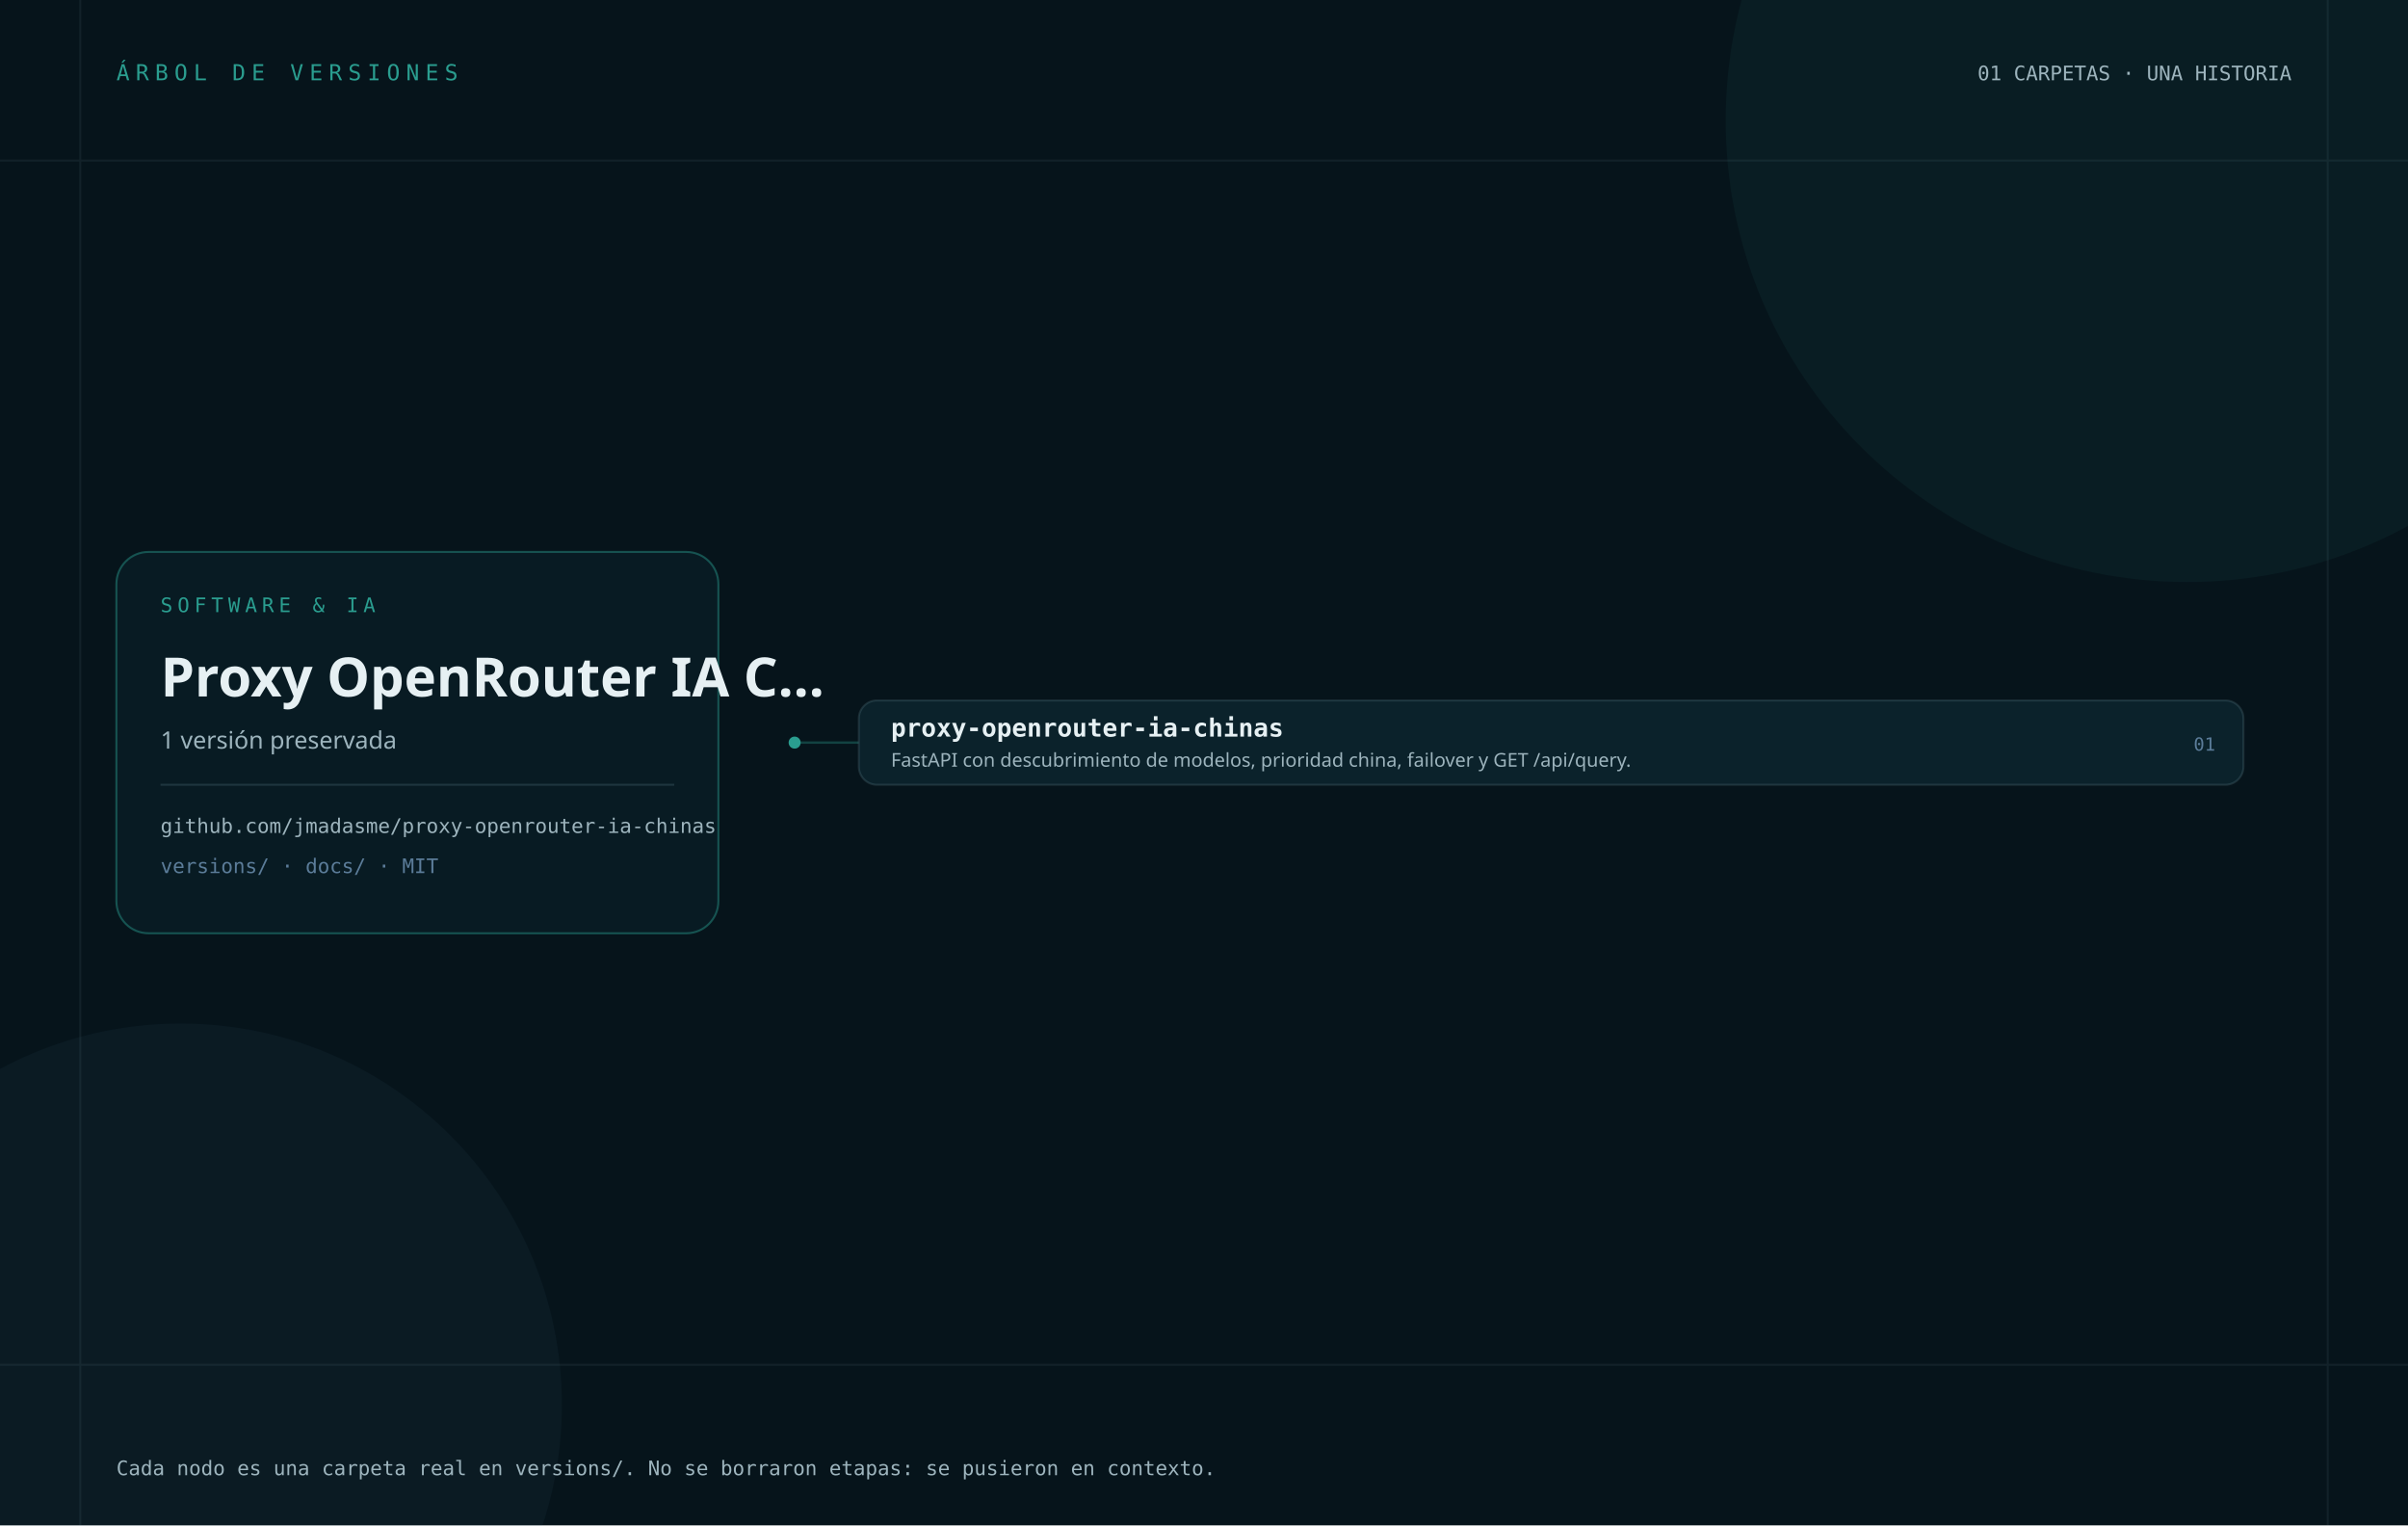
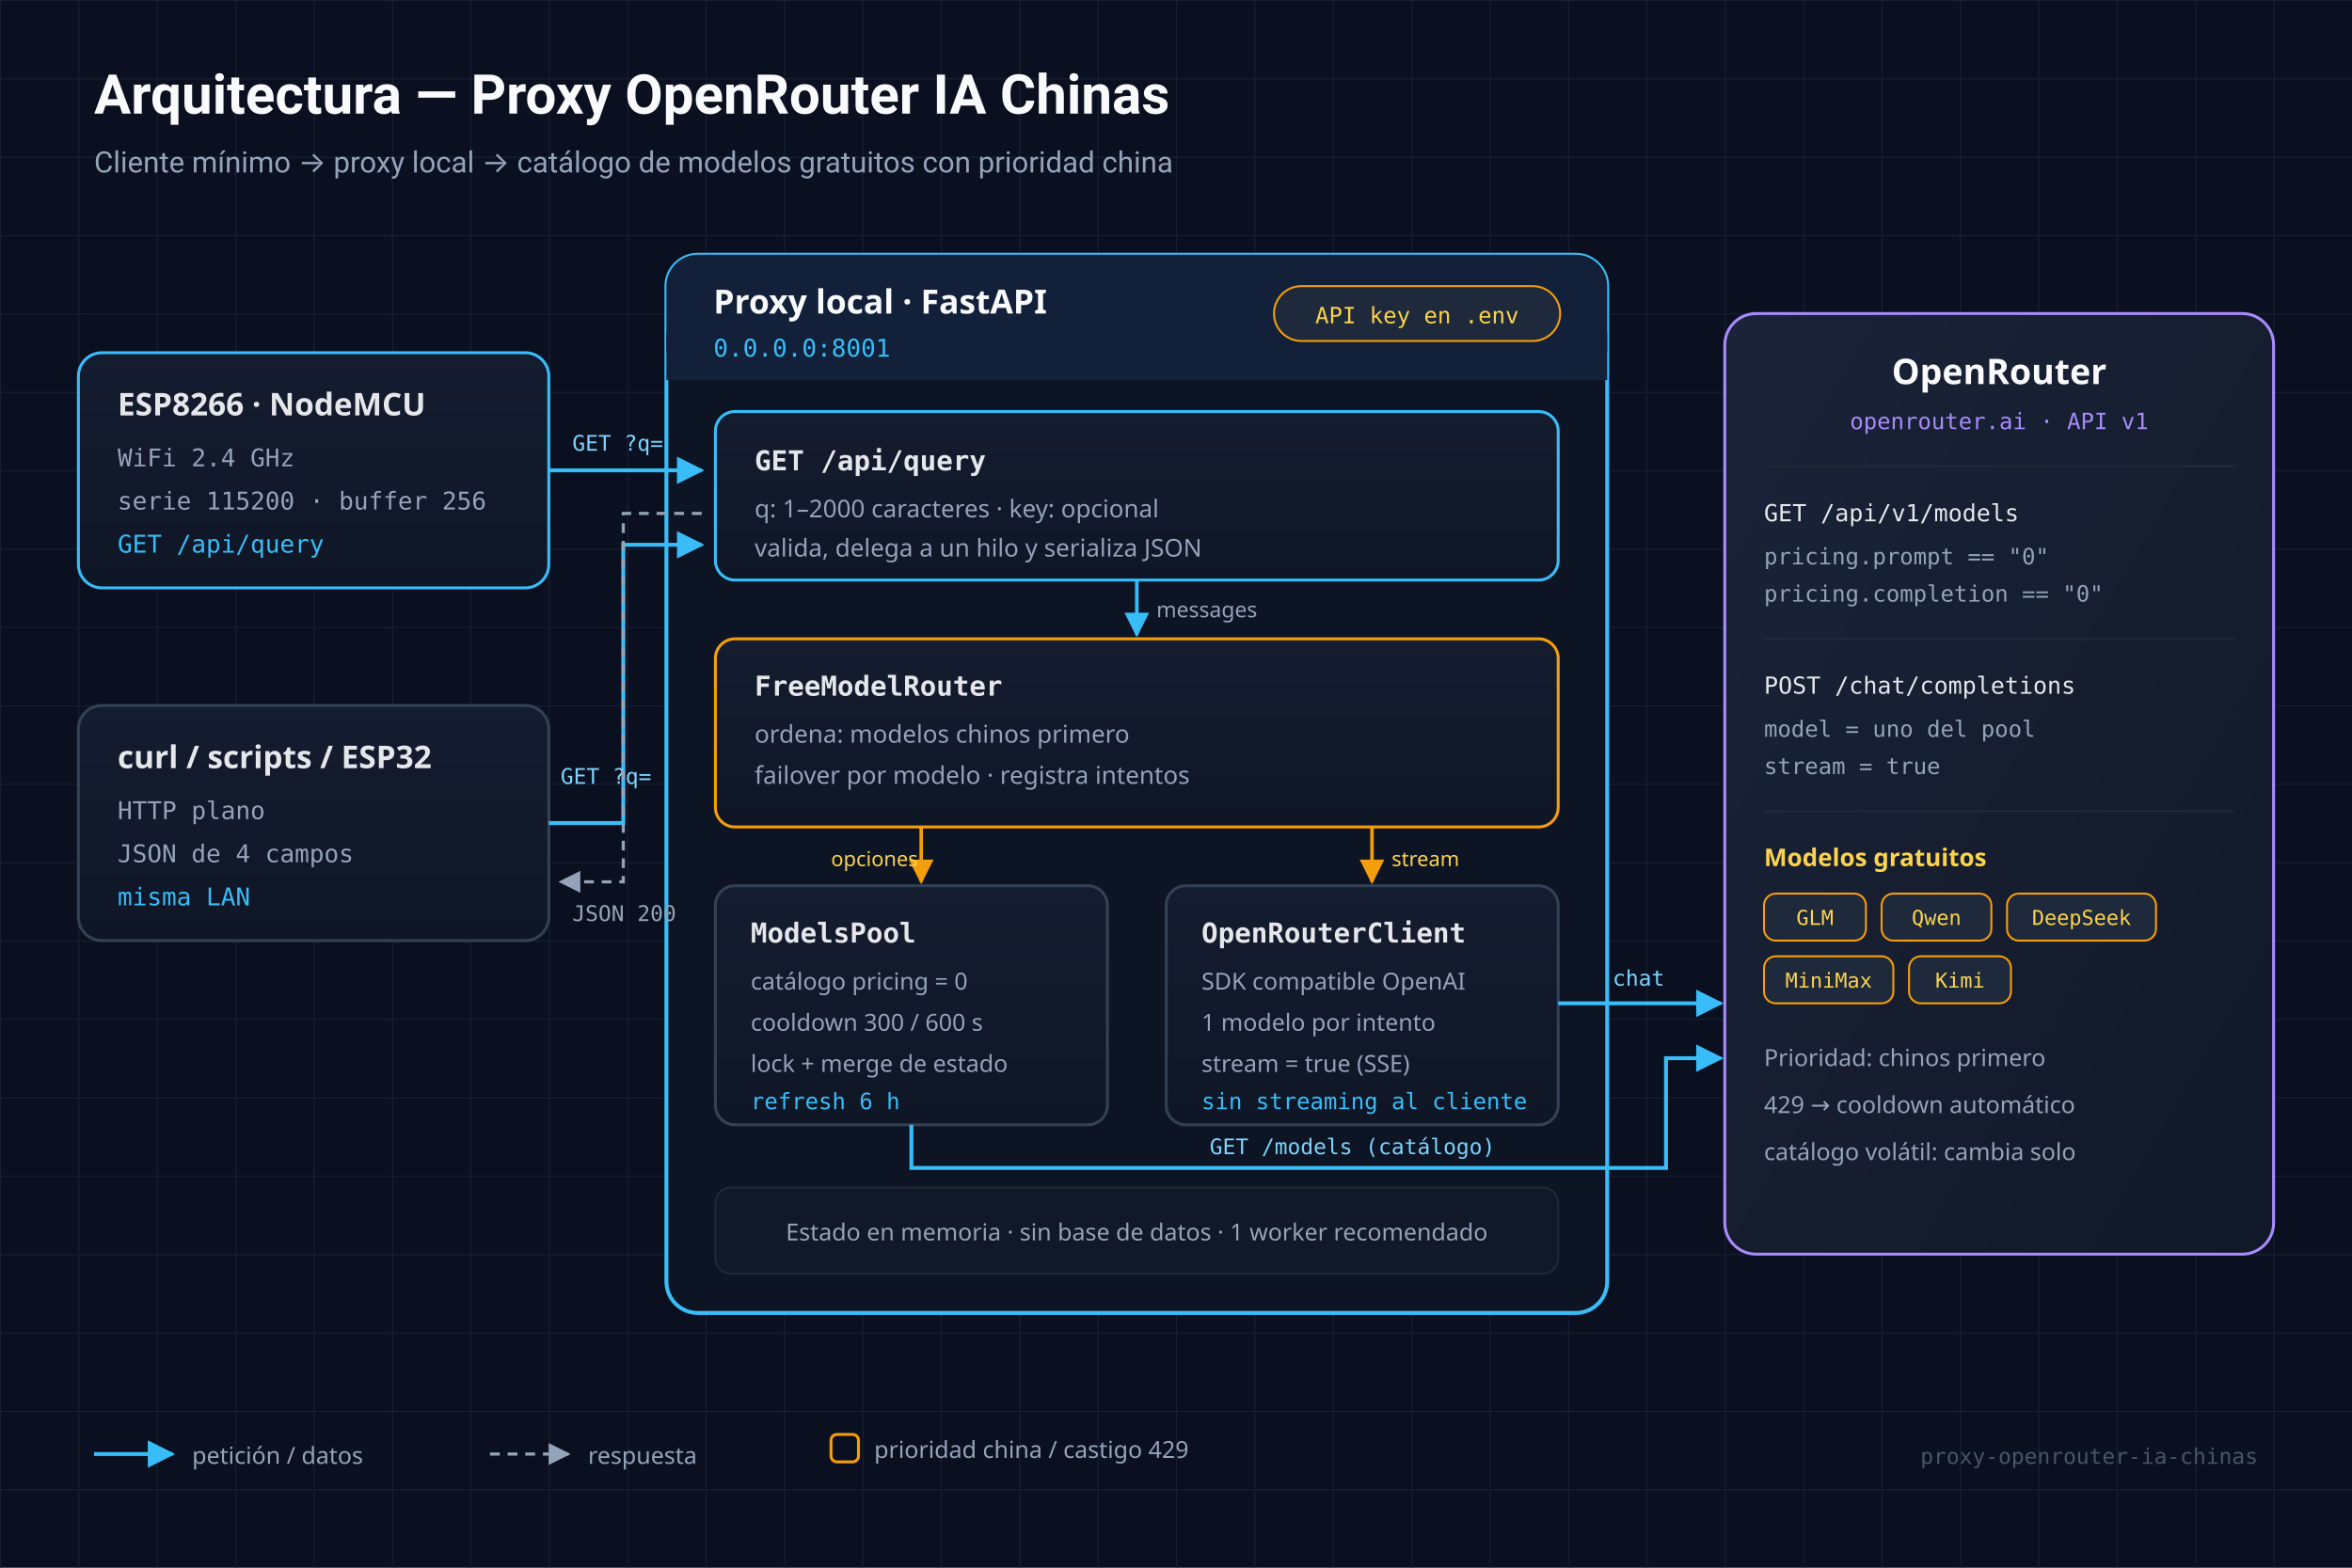
- <svg xmlns="http://www.w3.org/2000/svg" width="1200" height="760" viewBox="0 0 1200 760" role="img" aria-label="Árbol de versiones de Proxy OpenRouter IA Chinas">
-   <rect width="1200" height="760" fill="#06141b" />
-   <circle cx="1090" cy="60" r="230" fill="#2A9D8F" opacity=".07" />
-   <circle cx="90" cy="700" r="190" fill="#457B9D" opacity=".07" />
-   <g stroke="rgba(148, 190, 200, .16)" stroke-width="1" opacity=".5">
-     <path d="M0 80H1200M0 680H1200M40 0V760M1160 0V760" />
-   </g>
-   <text x="58" y="40" fill="#2A9D8F" font-family="monospace" font-size="11" letter-spacing="3">ÁRBOL DE VERSIONES</text>
-   <text x="1142" y="40" text-anchor="end" fill="#9db4bd" font-family="monospace" font-size="10">01 CARPETAS · UNA HISTORIA</text>
-   <rect x="58" y="275" width="300" height="190" rx="16" fill="#081b23" stroke="#2A9D8F" stroke-opacity=".45" />
-   <text x="80" y="305" fill="#2A9D8F" font-family="monospace" font-size="10" letter-spacing="2.4">SOFTWARE &amp; IA</text>
-   <text x="80" y="347" fill="#e6f0f3" font-family="sans-serif" font-size="27" font-weight="700">Proxy OpenRouter IA C…</text>
-   <text x="80" y="373" fill="#9db4bd" font-family="sans-serif" font-size="12">1 versión preservada</text>
-   <line x1="80" y1="391" x2="336" y2="391" stroke="rgba(148, 190, 200, .16)" />
-   <text x="80" y="415" fill="#9db4bd" font-family="monospace" font-size="10">github.com/jmadasme/proxy-openrouter-ia-chinas</text>
-   <text x="80" y="435" fill="#5B7C99" font-family="monospace" font-size="10">versions/ · docs/ · MIT</text>
-   <path d="M396 370 V370 H428" fill="none" stroke="#2A9D8F" stroke-opacity=".34" stroke-width="1.2" />
-   <circle cx="396" cy="370" r="3" fill="#2A9D8F" />
-   <rect x="428" y="349" width="690" height="42" rx="9" fill="#0b222b" stroke="rgba(148, 190, 200, .16)" />
-   <text x="444" y="367" fill="#e6f0f3" font-family="monospace" font-size="12.5" font-weight="600">proxy-openrouter-ia-chinas</text>
-   <text x="444" y="382" fill="#9db4bd" font-family="sans-serif" font-size="9.5">FastAPI con descubrimiento de modelos, prioridad china, failover y GET /api/query.</text>
-   <text x="1104" y="374" text-anchor="end" fill="#5B7C99" font-family="monospace" font-size="9">01</text>
-   <text x="58" y="735" fill="#9db4bd" font-family="monospace" font-size="10">Cada nodo es una carpeta real en versions/. No se borraron etapas: se pusieron en contexto.</text>
+ <svg xmlns="http://www.w3.org/2000/svg" width="1200" height="800" viewBox="0 0 1200 800" role="img" aria-labelledby="title desc">
+   <defs>
+     <pattern id="grid" width="40" height="40" patternUnits="userSpaceOnUse">
+       <path d="M 40 0 L 0 0 0 40" fill="none" stroke="#172033" stroke-width="1" />
+     </pattern>
+     <marker id="arrow" viewBox="0 0 10 10" refX="9" refY="5" markerWidth="7" markerHeight="7" orient="auto-start-reverse">
+       <path d="M 0 0 L 10 5 L 0 10 z" fill="#38BDF8" />
+     </marker>
+     <marker id="arrowAmber" viewBox="0 0 10 10" refX="9" refY="5" markerWidth="7" markerHeight="7" orient="auto-start-reverse">
+       <path d="M 0 0 L 10 5 L 0 10 z" fill="#F59E0B" />
+     </marker>
+     <marker id="arrowMuted" viewBox="0 0 10 10" refX="9" refY="5" markerWidth="7" markerHeight="7" orient="auto-start-reverse">
+       <path d="M 0 0 L 10 5 L 0 10 z" fill="#94A3B8" />
+     </marker>
+     <linearGradient id="panel" x1="0" y1="0" x2="0" y2="1">
+       <stop offset="0%" stop-color="#141C2F" />
+       <stop offset="100%" stop-color="#0F1626" />
+     </linearGradient>
+     <linearGradient id="cloud" x1="0" y1="0" x2="1" y2="1">
+       <stop offset="0%" stop-color="#1A2338" />
+       <stop offset="100%" stop-color="#111827" />
+     </linearGradient>
+   </defs>
+   <rect width="1200" height="800" fill="#0B1020" />
+   <rect width="1200" height="800" fill="url(#grid)" />
+   <text x="48" y="58" font-family="ui-sans-serif, system-ui, -apple-system, Segoe UI, Roboto, sans-serif" font-size="28" font-weight="700" fill="#F8FAFC">Arquitectura — Proxy OpenRouter IA Chinas</text>
+   <text x="48" y="88" font-family="ui-sans-serif, system-ui, -apple-system, Segoe UI, Roboto, sans-serif" font-size="15" fill="#94A3B8">Cliente mínimo → proxy local → catálogo de modelos gratuitos con prioridad china</text>
+   <rect x="40" y="180" width="240" height="120" rx="12" fill="url(#panel)" stroke="#38BDF8" stroke-width="1.5" />
+   <text x="60" y="212" font-family="ui-sans-serif, system-ui, sans-serif" font-size="16" font-weight="700" fill="#E5E7EB">ESP8266 · NodeMCU</text>
+   <text x="60" y="238" font-family="ui-monospace, SFMono-Regular, Menlo, monospace" font-size="12.5" fill="#94A3B8">WiFi 2.4 GHz</text>
+   <text x="60" y="260" font-family="ui-monospace, SFMono-Regular, Menlo, monospace" font-size="12.5" fill="#94A3B8">serie 115200 · buffer 256</text>
+   <text x="60" y="282" font-family="ui-monospace, SFMono-Regular, Menlo, monospace" font-size="12.5" fill="#38BDF8">GET /api/query</text>
+   <rect x="40" y="360" width="240" height="120" rx="12" fill="url(#panel)" stroke="#334155" stroke-width="1.5" />
+   <text x="60" y="392" font-family="ui-sans-serif, system-ui, sans-serif" font-size="16" font-weight="700" fill="#E5E7EB">curl / scripts / ESP32</text>
+   <text x="60" y="418" font-family="ui-monospace, SFMono-Regular, Menlo, monospace" font-size="12.5" fill="#94A3B8">HTTP plano</text>
+   <text x="60" y="440" font-family="ui-monospace, SFMono-Regular, Menlo, monospace" font-size="12.5" fill="#94A3B8">JSON de 4 campos</text>
+   <text x="60" y="462" font-family="ui-monospace, SFMono-Regular, Menlo, monospace" font-size="12.5" fill="#38BDF8">misma LAN</text>
+   <rect x="340" y="130" width="480" height="540" rx="16" fill="#0D1424" stroke="#38BDF8" stroke-width="2" />
+   <rect x="340" y="130" width="480" height="64" rx="16" fill="#12203A" />
+   <rect x="340" y="170" width="480" height="24" fill="#12203A" />
+   <text x="364" y="160" font-family="ui-sans-serif, system-ui, sans-serif" font-size="17" font-weight="700" fill="#F8FAFC">Proxy local · FastAPI</text>
+   <text x="364" y="182" font-family="ui-monospace, SFMono-Regular, Menlo, monospace" font-size="12.5" fill="#38BDF8">0.0.0.0:8001</text>
+   <rect x="650" y="146" width="146" height="28" rx="14" fill="#1E293B" stroke="#F59E0B" stroke-width="1" />
+   <text x="723" y="165" text-anchor="middle" font-family="ui-monospace, SFMono-Regular, Menlo, monospace" font-size="11.5" fill="#FCD34D">API key en .env</text>
+   <rect x="365" y="210" width="430" height="86" rx="10" fill="url(#panel)" stroke="#38BDF8" stroke-width="1.5" />
+   <text x="385" y="240" font-family="ui-monospace, SFMono-Regular, Menlo, monospace" font-size="14" font-weight="700" fill="#E5E7EB">GET /api/query</text>
+   <text x="385" y="264" font-family="ui-sans-serif, system-ui, sans-serif" font-size="12.5" fill="#94A3B8">q: 1–2000 caracteres · key: opcional</text>
+   <text x="385" y="284" font-family="ui-sans-serif, system-ui, sans-serif" font-size="12.5" fill="#94A3B8">valida, delega a un hilo y serializa JSON</text>
+   <rect x="365" y="326" width="430" height="96" rx="10" fill="url(#panel)" stroke="#F59E0B" stroke-width="1.5" />
+   <text x="385" y="355" font-family="ui-monospace, SFMono-Regular, Menlo, monospace" font-size="14" font-weight="700" fill="#E5E7EB">FreeModelRouter</text>
+   <text x="385" y="379" font-family="ui-sans-serif, system-ui, sans-serif" font-size="12.5" fill="#94A3B8">ordena: modelos chinos primero</text>
+   <text x="385" y="400" font-family="ui-sans-serif, system-ui, sans-serif" font-size="12.5" fill="#94A3B8">failover por modelo · registra intentos</text>
+   <rect x="365" y="452" width="200" height="122" rx="10" fill="url(#panel)" stroke="#334155" stroke-width="1.5" />
+   <text x="383" y="481" font-family="ui-monospace, SFMono-Regular, Menlo, monospace" font-size="14" font-weight="700" fill="#E5E7EB">ModelsPool</text>
+   <text x="383" y="505" font-family="ui-sans-serif, system-ui, sans-serif" font-size="12" fill="#94A3B8">catálogo pricing = 0</text>
+   <text x="383" y="526" font-family="ui-sans-serif, system-ui, sans-serif" font-size="12" fill="#94A3B8">cooldown 300 / 600 s</text>
+   <text x="383" y="547" font-family="ui-sans-serif, system-ui, sans-serif" font-size="12" fill="#94A3B8">lock + merge de estado</text>
+   <text x="383" y="566" font-family="ui-monospace, SFMono-Regular, Menlo, monospace" font-size="11.5" fill="#38BDF8">refresh 6 h</text>
+   <rect x="595" y="452" width="200" height="122" rx="10" fill="url(#panel)" stroke="#334155" stroke-width="1.5" />
+   <text x="613" y="481" font-family="ui-monospace, SFMono-Regular, Menlo, monospace" font-size="14" font-weight="700" fill="#E5E7EB">OpenRouterClient</text>
+   <text x="613" y="505" font-family="ui-sans-serif, system-ui, sans-serif" font-size="12" fill="#94A3B8">SDK compatible OpenAI</text>
+   <text x="613" y="526" font-family="ui-sans-serif, system-ui, sans-serif" font-size="12" fill="#94A3B8">1 modelo por intento</text>
+   <text x="613" y="547" font-family="ui-sans-serif, system-ui, sans-serif" font-size="12" fill="#94A3B8">stream = true (SSE)</text>
+   <text x="613" y="566" font-family="ui-monospace, SFMono-Regular, Menlo, monospace" font-size="11.5" fill="#38BDF8">sin streaming al cliente</text>
+   <rect x="365" y="606" width="430" height="44" rx="8" fill="#111827" stroke="#1F2937" stroke-width="1" />
+   <text x="580" y="633" text-anchor="middle" font-family="ui-sans-serif, system-ui, sans-serif" font-size="12" fill="#94A3B8">Estado en memoria · sin base de datos · 1 worker recomendado</text>
+   <rect x="880" y="160" width="280" height="480" rx="16" fill="url(#cloud)" stroke="#A78BFA" stroke-width="1.5" />
+   <text x="1020" y="196" text-anchor="middle" font-family="ui-sans-serif, system-ui, sans-serif" font-size="18" font-weight="700" fill="#F8FAFC">OpenRouter</text>
+   <text x="1020" y="219" text-anchor="middle" font-family="ui-monospace, SFMono-Regular, Menlo, monospace" font-size="11.5" fill="#A78BFA">openrouter.ai · API v1</text>
+   <line x1="900" y1="238" x2="1140" y2="238" stroke="#1F2937" stroke-width="1" />
+   <text x="900" y="266" font-family="ui-monospace, SFMono-Regular, Menlo, monospace" font-size="12" fill="#E5E7EB">GET /api/v1/models</text>
+   <text x="900" y="288" font-family="ui-monospace, SFMono-Regular, Menlo, monospace" font-size="11.5" fill="#94A3B8">pricing.prompt == "0"</text>
+   <text x="900" y="307" font-family="ui-monospace, SFMono-Regular, Menlo, monospace" font-size="11.5" fill="#94A3B8">pricing.completion == "0"</text>
+   <line x1="900" y1="326" x2="1140" y2="326" stroke="#1F2937" stroke-width="1" />
+   <text x="900" y="354" font-family="ui-monospace, SFMono-Regular, Menlo, monospace" font-size="12" fill="#E5E7EB">POST /chat/completions</text>
+   <text x="900" y="376" font-family="ui-monospace, SFMono-Regular, Menlo, monospace" font-size="11.5" fill="#94A3B8">model = uno del pool</text>
+   <text x="900" y="395" font-family="ui-monospace, SFMono-Regular, Menlo, monospace" font-size="11.5" fill="#94A3B8">stream = true</text>
+   <line x1="900" y1="414" x2="1140" y2="414" stroke="#1F2937" stroke-width="1" />
+   <text x="900" y="442" font-family="ui-sans-serif, system-ui, sans-serif" font-size="12.5" font-weight="700" fill="#FCD34D">Modelos gratuitos</text>
+   <rect x="900" y="456" width="52" height="24" rx="6" fill="#1E293B" stroke="#F59E0B" stroke-width="1" />
+   <text x="926" y="472" text-anchor="middle" font-family="ui-monospace, SFMono-Regular, Menlo, monospace" font-size="10.5" fill="#FCD34D">GLM</text>
+   <rect x="960" y="456" width="56" height="24" rx="6" fill="#1E293B" stroke="#F59E0B" stroke-width="1" />
+   <text x="988" y="472" text-anchor="middle" font-family="ui-monospace, SFMono-Regular, Menlo, monospace" font-size="10.5" fill="#FCD34D">Qwen</text>
+   <rect x="1024" y="456" width="76" height="24" rx="6" fill="#1E293B" stroke="#F59E0B" stroke-width="1" />
+   <text x="1062" y="472" text-anchor="middle" font-family="ui-monospace, SFMono-Regular, Menlo, monospace" font-size="10.5" fill="#FCD34D">DeepSeek</text>
+   <rect x="900" y="488" width="66" height="24" rx="6" fill="#1E293B" stroke="#F59E0B" stroke-width="1" />
+   <text x="933" y="504" text-anchor="middle" font-family="ui-monospace, SFMono-Regular, Menlo, monospace" font-size="10.5" fill="#FCD34D">MiniMax</text>
+   <rect x="974" y="488" width="52" height="24" rx="6" fill="#1E293B" stroke="#F59E0B" stroke-width="1" />
+   <text x="1000" y="504" text-anchor="middle" font-family="ui-monospace, SFMono-Regular, Menlo, monospace" font-size="10.5" fill="#FCD34D">Kimi</text>
+   <text x="900" y="544" font-family="ui-sans-serif, system-ui, sans-serif" font-size="12" fill="#94A3B8">Prioridad: chinos primero</text>
+   <text x="900" y="568" font-family="ui-sans-serif, system-ui, sans-serif" font-size="12" fill="#94A3B8">429 → cooldown automático</text>
+   <text x="900" y="592" font-family="ui-sans-serif, system-ui, sans-serif" font-size="12" fill="#94A3B8">catálogo volátil: cambia solo</text>
+   <line x1="280" y1="240" x2="358" y2="240" stroke="#38BDF8" stroke-width="2" marker-end="url(#arrow)" />
+   <text x="292" y="230" font-family="ui-monospace, SFMono-Regular, Menlo, monospace" font-size="11" fill="#7DD3FC">GET ?q=</text>
+   <path d="M 280 420 L 318 420 L 318 278 L 358 278" fill="none" stroke="#38BDF8" stroke-width="2" marker-end="url(#arrow)" />
+   <text x="286" y="400" font-family="ui-monospace, SFMono-Regular, Menlo, monospace" font-size="11" fill="#7DD3FC">GET ?q=</text>
+   <path d="M 358 262 L 318 262 L 318 450 L 286 450" fill="none" stroke="#94A3B8" stroke-width="1.6" stroke-dasharray="5 4" marker-end="url(#arrowMuted)" />
+   <text x="292" y="470" font-family="ui-monospace, SFMono-Regular, Menlo, monospace" font-size="11" fill="#94A3B8">JSON 200</text>
+   <line x1="580" y1="296" x2="580" y2="324" stroke="#38BDF8" stroke-width="1.8" marker-end="url(#arrow)" />
+   <text x="590" y="315" font-family="ui-sans-serif, system-ui, sans-serif" font-size="11" fill="#94A3B8">messages</text>
+   <path d="M 470 422 L 470 450" fill="none" stroke="#F59E0B" stroke-width="1.8" marker-end="url(#arrowAmber)" />
+   <text x="424" y="442" font-family="ui-sans-serif, system-ui, sans-serif" font-size="10.5" fill="#FCD34D">opciones</text>
+   <path d="M 700 422 L 700 450" fill="none" stroke="#F59E0B" stroke-width="1.8" marker-end="url(#arrowAmber)" />
+   <text x="710" y="442" font-family="ui-sans-serif, system-ui, sans-serif" font-size="10.5" fill="#FCD34D">stream</text>
+   <path d="M 465 574 L 465 596 L 850 596 L 850 540 L 878 540" fill="none" stroke="#38BDF8" stroke-width="2" marker-end="url(#arrow)" />
+   <text x="690" y="589" text-anchor="middle" font-family="ui-monospace, SFMono-Regular, Menlo, monospace" font-size="11" fill="#7DD3FC">GET /models (catálogo)</text>
+   <line x1="795" y1="512" x2="878" y2="512" stroke="#38BDF8" stroke-width="2" marker-end="url(#arrow)" />
+   <text x="836" y="503" text-anchor="middle" font-family="ui-monospace, SFMono-Regular, Menlo, monospace" font-size="11" fill="#7DD3FC">chat</text>
+   <line x1="48" y1="742" x2="88" y2="742" stroke="#38BDF8" stroke-width="2" marker-end="url(#arrow)" />
+   <text x="98" y="747" font-family="ui-sans-serif, system-ui, sans-serif" font-size="12" fill="#94A3B8">petición / datos</text>
+   <line x1="250" y1="742" x2="290" y2="742" stroke="#94A3B8" stroke-width="1.6" stroke-dasharray="5 4" marker-end="url(#arrowMuted)" />
+   <text x="300" y="747" font-family="ui-sans-serif, system-ui, sans-serif" font-size="12" fill="#94A3B8">respuesta</text>
+   <rect x="424" y="732" width="14" height="14" rx="3" fill="none" stroke="#F59E0B" stroke-width="1.5" />
+   <text x="446" y="744" font-family="ui-sans-serif, system-ui, sans-serif" font-size="12" fill="#94A3B8">prioridad china / castigo 429</text>
+   <text x="1152" y="747" text-anchor="end" font-family="ui-monospace, SFMono-Regular, Menlo, monospace" font-size="11" fill="#475569">proxy-openrouter-ia-chinas</text>
</svg>
